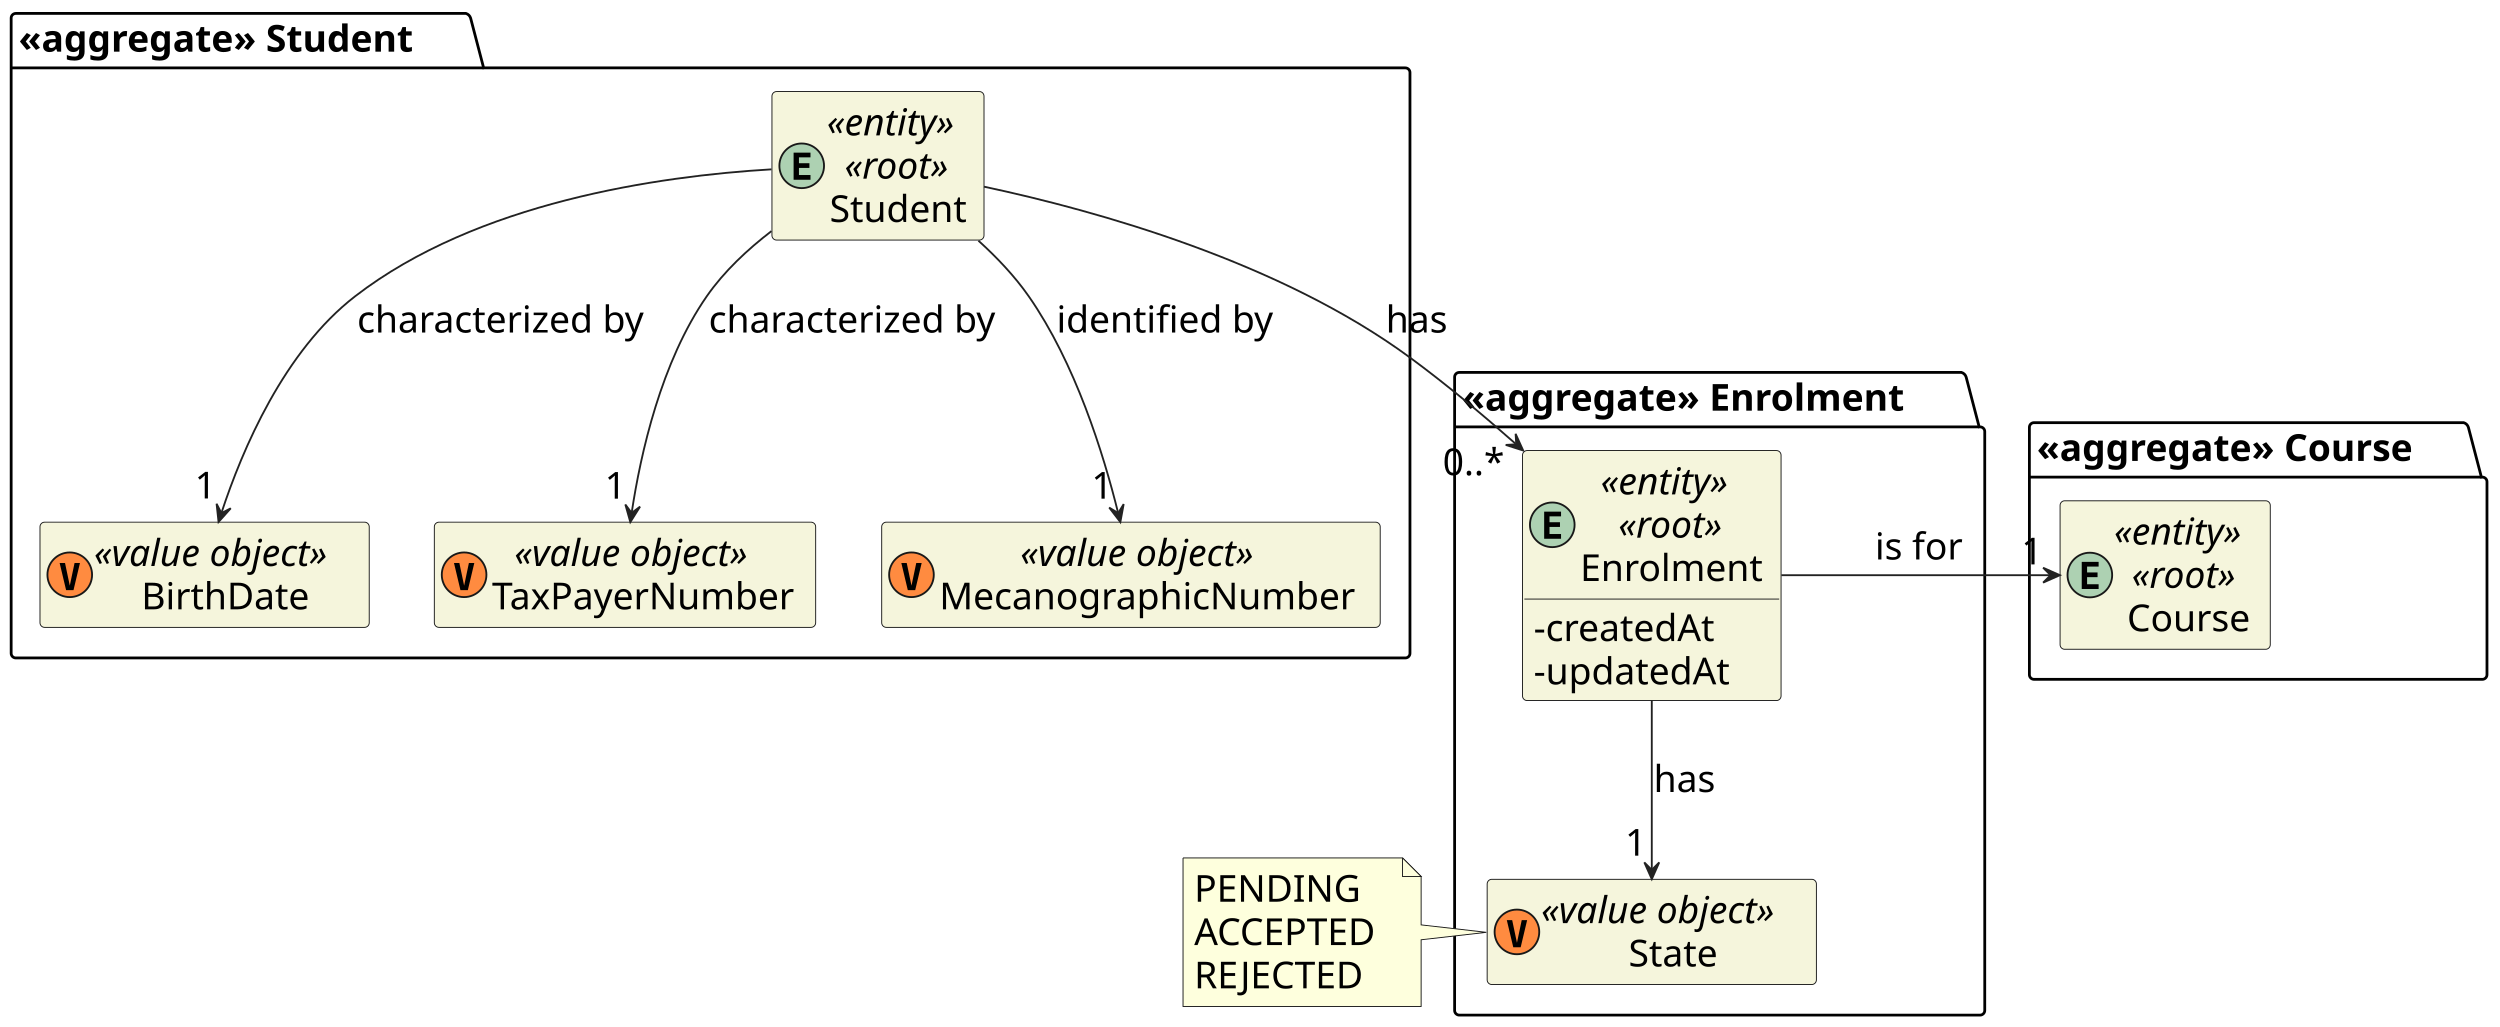
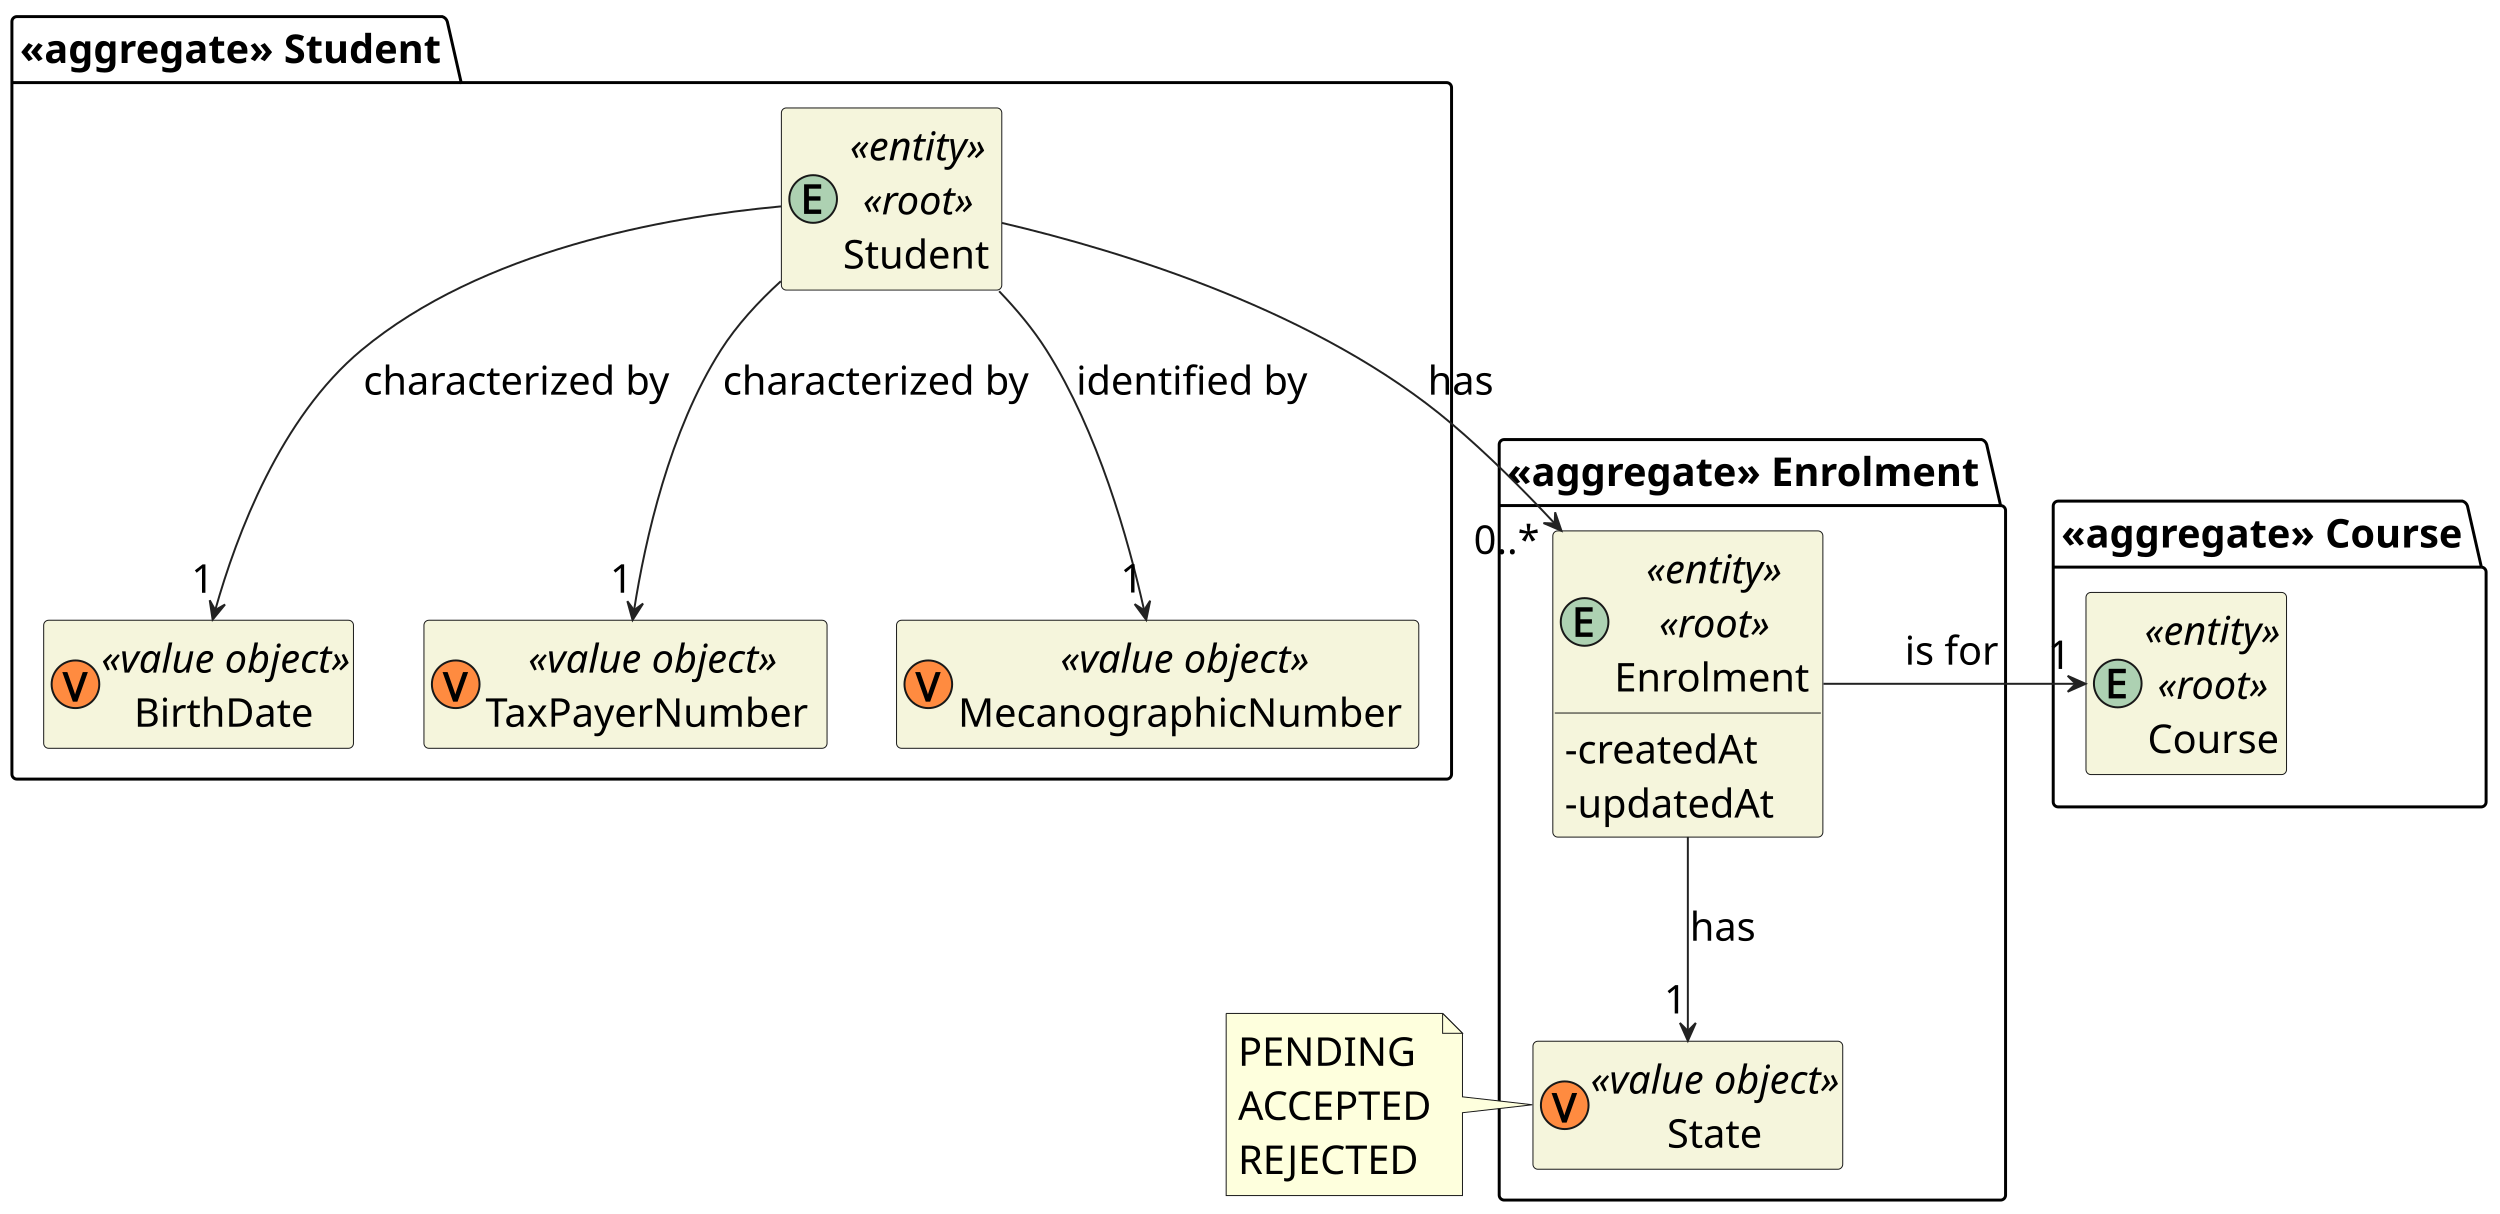
- <svg xmlns="http://www.w3.org/2000/svg" contentStyleType="text/css" height="552px" preserveAspectRatio="none" style="width:1344px;height:552px;background:#FFFFFF;" version="1.1" viewBox="0 0 1344 552" width="1344px" zoomAndPan="magnify">
+ <svg xmlns="http://www.w3.org/2000/svg" contentStyleType="text/css" height="611px" preserveAspectRatio="none" style="width:1259px;height:611px;background:#FFFFFF;" version="1.1" viewBox="0 0 1259 611" width="1259px" zoomAndPan="magnify">
  <defs />
  <g>
    <g id="cluster_&lt;&lt;aggregate&gt;&gt; Enrolment">
-       <path d="M784.5,200.217 L1054.5,200.217 A3.75,3.75 0 0 1 1057,202.717 L1064,229.498 L1064.5,229.498 A2.5,2.5 0 0 1 1067,231.998 L1067,543.217 A2.5,2.5 0 0 1 1064.5,545.717 L784.5,545.717 A2.5,2.5 0 0 1 782,543.217 L782,202.717 A2.5,2.5 0 0 1 784.5,200.217 " fill="none" style="stroke:#000000;stroke-width:1.5;" />
-       <line style="stroke:#000000;stroke-width:1.5;" x1="782" x2="1064" y1="229.498" y2="229.498" />
-       <text fill="#000000" font-family="sans-serif" font-size="20" font-weight="bold" lengthAdjust="spacing" textLength="269" x="786" y="220.781">«aggregate» Enrolment</text>
+       <path d="M757.5,221.36 L998,221.36 A3.75,3.75 0 0 1 1000.5,223.86 L1007.5,254.6 L1007.5,254.6 A2.5,2.5 0 0 1 1010,257.1 L1010,601.86 A2.5,2.5 0 0 1 1007.5,604.36 L757.5,604.36 A2.5,2.5 0 0 1 755,601.86 L755,223.86 A2.5,2.5 0 0 1 757.5,221.36 " fill="none" style="stroke:#000000;stroke-width:1.5;" />
+       <line style="stroke:#000000;stroke-width:1.5;" x1="755" x2="1007.5" y1="254.6" y2="254.6" />
+       <text fill="#000000" font-family="sans-serif" font-size="20" font-weight="bold" lengthAdjust="spacing" textLength="239.5" x="759" y="244.74">«aggregate» Enrolment</text>
    </g>
    <g id="cluster_&lt;&lt;aggregate&gt;&gt; Student">
-       <path d="M8.5,7.217 L250.5,7.217 A3.75,3.75 0 0 1 253,9.717 L260,36.498 L755.5,36.498 A2.5,2.5 0 0 1 758,38.998 L758,351.217 A2.5,2.5 0 0 1 755.5,353.717 L8.5,353.717 A2.5,2.5 0 0 1 6,351.217 L6,9.717 A2.5,2.5 0 0 1 8.5,7.217 " fill="none" style="stroke:#000000;stroke-width:1.5;" />
-       <line style="stroke:#000000;stroke-width:1.5;" x1="6" x2="260" y1="36.498" y2="36.498" />
-       <text fill="#000000" font-family="sans-serif" font-size="20" font-weight="bold" lengthAdjust="spacing" textLength="241" x="10" y="27.781">«aggregate» Student</text>
+       <path d="M8.5,8.36 L222.75,8.36 A3.75,3.75 0 0 1 225.25,10.86 L232.25,41.6 L728.5,41.6 A2.5,2.5 0 0 1 731,44.1 L731,389.86 A2.5,2.5 0 0 1 728.5,392.36 L8.5,392.36 A2.5,2.5 0 0 1 6,389.86 L6,10.86 A2.5,2.5 0 0 1 8.5,8.36 " fill="none" style="stroke:#000000;stroke-width:1.5;" />
+       <line style="stroke:#000000;stroke-width:1.5;" x1="6" x2="232.25" y1="41.6" y2="41.6" />
+       <text fill="#000000" font-family="sans-serif" font-size="20" font-weight="bold" lengthAdjust="spacing" textLength="213.25" x="10" y="31.74">«aggregate» Student</text>
    </g>
    <g id="cluster_&lt;&lt;aggregate&gt;&gt; Course">
-       <path d="M1093.5,227.217 L1324.5,227.217 A3.75,3.75 0 0 1 1327,229.717 L1334,256.498 L1334.5,256.498 A2.5,2.5 0 0 1 1337,258.998 L1337,362.717 A2.5,2.5 0 0 1 1334.5,365.217 L1093.5,365.217 A2.5,2.5 0 0 1 1091,362.717 L1091,229.717 A2.5,2.5 0 0 1 1093.5,227.217 " fill="none" style="stroke:#000000;stroke-width:1.5;" />
-       <line style="stroke:#000000;stroke-width:1.5;" x1="1091" x2="1334" y1="256.498" y2="256.498" />
-       <text fill="#000000" font-family="sans-serif" font-size="20" font-weight="bold" lengthAdjust="spacing" textLength="230" x="1095" y="247.781">«aggregate» Course</text>
+       <path d="M1036.5,252.36 L1240.125,252.36 A3.75,3.75 0 0 1 1242.625,254.86 L1249.625,285.6 L1249.5,285.6 A2.5,2.5 0 0 1 1252,288.1 L1252,403.86 A2.5,2.5 0 0 1 1249.5,406.36 L1036.5,406.36 A2.5,2.5 0 0 1 1034,403.86 L1034,254.86 A2.5,2.5 0 0 1 1036.5,252.36 " fill="none" style="stroke:#000000;stroke-width:1.5;" />
+       <line style="stroke:#000000;stroke-width:1.5;" x1="1034" x2="1249.625" y1="285.6" y2="285.6" />
+       <text fill="#000000" font-family="sans-serif" font-size="20" font-weight="bold" lengthAdjust="spacing" textLength="202.625" x="1038" y="275.74">«aggregate» Course</text>
    </g>
    <g id="elem_Enrolment">
-       <rect codeLine="35" fill="#F5F5DC" height="134.406" id="Enrolment" rx="2.5" ry="2.5" style="stroke:#181818;stroke-width:0.5;" width="139" x="818.5" y="242.217" />
-       <ellipse cx="834.5" cy="282.139" fill="#ADD1B2" rx="12" ry="12" style="stroke:#181818;stroke-width:1.0;" />
-       <path d="M839.219,289.639 L830.141,289.639 L830.141,275.06 L839.219,275.06 L839.219,277.592 L833.016,277.592 L833.016,280.748 L838.641,280.748 L838.641,283.279 L833.016,283.279 L833.016,287.092 L839.219,287.092 L839.219,289.639 Z " fill="#000000" />
-       <text fill="#000000" font-family="sans-serif" font-size="20" font-style="italic" lengthAdjust="spacing" textLength="83" x="860.5" y="265.781">«entity»</text>
-       <text fill="#000000" font-family="sans-serif" font-size="20" font-style="italic" lengthAdjust="spacing" textLength="64" x="870" y="289.062">«root»</text>
-       <text fill="#000000" font-family="sans-serif" font-size="20" lengthAdjust="spacing" textLength="105" x="849.5" y="312.344">Enrolment</text>
-       <line style="stroke:#181818;stroke-width:0.5;" x1="819.5" x2="956.5" y1="322.06" y2="322.06" />
-       <text fill="#000000" font-family="sans-serif" font-size="20" lengthAdjust="spacing" textLength="105" x="824.5" y="344.625">-createdAt</text>
-       <text fill="#000000" font-family="sans-serif" font-size="20" lengthAdjust="spacing" textLength="113" x="824.5" y="367.906">-updatedAt</text>
+       <rect codeLine="35" fill="#F5F5DC" height="154.2" id="Enrolment" rx="2.5" ry="2.5" style="stroke:#181818;stroke-width:0.5;" width="136" x="782" y="267.36" />
+       <ellipse cx="798" cy="313.22" fill="#ADD1B2" rx="12" ry="12" style="stroke:#181818;stroke-width:1.0;" />
+       <path d="M802.047,320.72 L793.438,320.72 L793.438,305.814 L802.047,305.814 L802.047,308.017 L795.859,308.017 L795.859,311.861 L801.688,311.861 L801.688,314.033 L795.859,314.033 L795.859,318.517 L802.047,318.517 L802.047,320.72 Z " fill="#000000" />
+       <text fill="#000000" font-family="sans-serif" font-size="20" font-style="italic" lengthAdjust="spacing" textLength="70" x="829" y="293.74">«entity»</text>
+       <text fill="#000000" font-family="sans-serif" font-size="20" font-style="italic" lengthAdjust="spacing" textLength="57" x="835.5" y="320.98">«root»</text>
+       <text fill="#000000" font-family="sans-serif" font-size="20" lengthAdjust="spacing" textLength="102" x="813" y="348.22">Enrolment</text>
+       <line style="stroke:#181818;stroke-width:0.5;" x1="783" x2="917" y1="359.08" y2="359.08" />
+       <text fill="#000000" font-family="sans-serif" font-size="20" lengthAdjust="spacing" textLength="100" x="788" y="384.46">-createdAt</text>
+       <text fill="#000000" font-family="sans-serif" font-size="20" lengthAdjust="spacing" textLength="110" x="788" y="411.7">-updatedAt</text>
    </g>
    <g id="elem_State">
-       <rect codeLine="56" fill="#F5F5DC" height="56.562" id="State" rx="2.5" ry="2.5" style="stroke:#181818;stroke-width:0.5;" width="177" x="799.5" y="472.717" />
-       <ellipse cx="815.5" cy="500.998" fill="#FF8B40" rx="12" ry="12" style="stroke:#181818;stroke-width:1.0;" />
-       <path d="M815.516,506.842 L818.078,494.67 L820.984,494.67 L817.516,509.248 L813.531,509.248 L810.062,494.67 L812.953,494.67 L815.516,506.842 Z " fill="#000000" />
-       <text fill="#000000" font-family="sans-serif" font-size="20" font-style="italic" lengthAdjust="spacing" textLength="147" x="828.5" y="496.281">«value object»</text>
-       <text fill="#000000" font-family="sans-serif" font-size="20" lengthAdjust="spacing" textLength="53" x="875.5" y="519.562">State</text>
+       <rect codeLine="56" fill="#F5F5DC" height="64.48" id="State" rx="2.5" ry="2.5" style="stroke:#181818;stroke-width:0.5;" width="156" x="772" y="524.36" />
+       <ellipse cx="788" cy="556.6" fill="#FF8B40" rx="12" ry="12" style="stroke:#181818;stroke-width:1.0;" />
+       <path d="M794.25,550.444 L788.938,565.35 L786.688,565.35 L781.375,550.444 L783.906,550.444 L787.203,559.803 Q787.422,560.397 787.578,560.944 Q787.75,561.491 787.875,561.991 Q788.016,562.475 787.812,562.522 Q787.594,562.491 787.734,561.975 Q787.875,561.459 788.047,560.928 Q788.219,560.381 788.422,559.772 L791.688,550.444 L794.25,550.444 Z " fill="#000000" />
+       <text fill="#000000" font-family="sans-serif" font-size="20" font-style="italic" lengthAdjust="spacing" textLength="126" x="801" y="550.74">«value object»</text>
+       <text fill="#000000" font-family="sans-serif" font-size="20" lengthAdjust="spacing" textLength="49" x="839.5" y="577.98">State</text>
    </g>
    <g id="elem_Student">
-       <rect codeLine="45" fill="#F5F5DC" height="79.844" id="Student" rx="2.5" ry="2.5" style="stroke:#181818;stroke-width:0.5;" width="114" x="415" y="49.217" />
-       <ellipse cx="431" cy="89.139" fill="#ADD1B2" rx="12" ry="12" style="stroke:#181818;stroke-width:1.0;" />
-       <path d="M435.719,96.639 L426.641,96.639 L426.641,82.061 L435.719,82.061 L435.719,84.592 L429.516,84.592 L429.516,87.748 L435.141,87.748 L435.141,90.279 L429.516,90.279 L429.516,94.092 L435.719,94.092 L435.719,96.639 Z " fill="#000000" />
-       <text fill="#000000" font-family="sans-serif" font-size="20" font-style="italic" lengthAdjust="spacing" textLength="83" x="444.5" y="72.781">«entity»</text>
-       <text fill="#000000" font-family="sans-serif" font-size="20" font-style="italic" lengthAdjust="spacing" textLength="64" x="454" y="96.062">«root»</text>
-       <text fill="#000000" font-family="sans-serif" font-size="20" lengthAdjust="spacing" textLength="80" x="446" y="119.344">Student</text>
+       <rect codeLine="45" fill="#F5F5DC" height="91.72" id="Student" rx="2.5" ry="2.5" style="stroke:#181818;stroke-width:0.5;" width="111" x="393.5" y="54.36" />
+       <ellipse cx="409.5" cy="100.22" fill="#ADD1B2" rx="12" ry="12" style="stroke:#181818;stroke-width:1.0;" />
+       <path d="M413.547,107.72 L404.938,107.72 L404.938,92.814 L413.547,92.814 L413.547,95.017 L407.359,95.017 L407.359,98.861 L413.188,98.861 L413.188,101.032 L407.359,101.032 L407.359,105.517 L413.547,105.517 L413.547,107.72 Z " fill="#000000" />
+       <text fill="#000000" font-family="sans-serif" font-size="20" font-style="italic" lengthAdjust="spacing" textLength="70" x="428" y="80.74">«entity»</text>
+       <text fill="#000000" font-family="sans-serif" font-size="20" font-style="italic" lengthAdjust="spacing" textLength="57" x="434.5" y="107.98">«root»</text>
+       <text fill="#000000" font-family="sans-serif" font-size="20" lengthAdjust="spacing" textLength="77" x="424.5" y="135.22">Student</text>
    </g>
    <g id="elem_BirthDate">
-       <rect codeLine="68" fill="#F5F5DC" height="56.562" id="BirthDate" rx="2.5" ry="2.5" style="stroke:#181818;stroke-width:0.5;" width="177" x="21.5" y="280.717" />
-       <ellipse cx="37.5" cy="308.998" fill="#FF8B40" rx="12" ry="12" style="stroke:#181818;stroke-width:1.0;" />
-       <path d="M37.516,314.842 L40.078,302.67 L42.984,302.67 L39.516,317.248 L35.531,317.248 L32.062,302.67 L34.953,302.67 L37.516,314.842 Z " fill="#000000" />
-       <text fill="#000000" font-family="sans-serif" font-size="20" font-style="italic" lengthAdjust="spacing" textLength="147" x="50.5" y="304.281">«value object»</text>
-       <text fill="#000000" font-family="sans-serif" font-size="20" lengthAdjust="spacing" textLength="96" x="76" y="327.562">BirthDate</text>
+       <rect codeLine="68" fill="#F5F5DC" height="64.48" id="BirthDate" rx="2.5" ry="2.5" style="stroke:#181818;stroke-width:0.5;" width="156" x="22" y="312.36" />
+       <ellipse cx="38" cy="344.6" fill="#FF8B40" rx="12" ry="12" style="stroke:#181818;stroke-width:1.0;" />
+       <path d="M44.25,338.444 L38.938,353.35 L36.688,353.35 L31.375,338.444 L33.906,338.444 L37.203,347.803 Q37.422,348.397 37.578,348.944 Q37.75,349.491 37.875,349.991 Q38.016,350.475 37.812,350.522 Q37.594,350.491 37.734,349.975 Q37.875,349.459 38.047,348.928 Q38.219,348.381 38.422,347.772 L41.688,338.444 L44.25,338.444 Z " fill="#000000" />
+       <text fill="#000000" font-family="sans-serif" font-size="20" font-style="italic" lengthAdjust="spacing" textLength="126" x="51" y="338.74">«value object»</text>
+       <text fill="#000000" font-family="sans-serif" font-size="20" lengthAdjust="spacing" textLength="93" x="67.5" y="365.98">BirthDate</text>
    </g>
    <g id="elem_TaxPayerNumber">
-       <rect codeLine="69" fill="#F5F5DC" height="56.562" id="TaxPayerNumber" rx="2.5" ry="2.5" style="stroke:#181818;stroke-width:0.5;" width="205" x="233.5" y="280.717" />
-       <ellipse cx="249.5" cy="308.998" fill="#FF8B40" rx="12" ry="12" style="stroke:#181818;stroke-width:1.0;" />
-       <path d="M249.516,314.842 L252.078,302.67 L254.984,302.67 L251.516,317.248 L247.531,317.248 L244.062,302.67 L246.953,302.67 L249.516,314.842 Z " fill="#000000" />
-       <text fill="#000000" font-family="sans-serif" font-size="20" font-style="italic" lengthAdjust="spacing" textLength="147" x="276.5" y="304.281">«value object»</text>
-       <text fill="#000000" font-family="sans-serif" font-size="20" lengthAdjust="spacing" textLength="171" x="264.5" y="327.562">TaxPayerNumber</text>
+       <rect codeLine="69" fill="#F5F5DC" height="64.48" id="TaxPayerNumber" rx="2.5" ry="2.5" style="stroke:#181818;stroke-width:0.5;" width="203" x="213.5" y="312.36" />
+       <ellipse cx="229.5" cy="344.6" fill="#FF8B40" rx="12" ry="12" style="stroke:#181818;stroke-width:1.0;" />
+       <path d="M235.75,338.444 L230.438,353.35 L228.188,353.35 L222.875,338.444 L225.406,338.444 L228.703,347.803 Q228.922,348.397 229.078,348.944 Q229.25,349.491 229.375,349.991 Q229.516,350.475 229.312,350.522 Q229.094,350.491 229.234,349.975 Q229.375,349.459 229.547,348.928 Q229.719,348.381 229.922,347.772 L233.188,338.444 L235.75,338.444 Z " fill="#000000" />
+       <text fill="#000000" font-family="sans-serif" font-size="20" font-style="italic" lengthAdjust="spacing" textLength="126" x="266" y="338.74">«value object»</text>
+       <text fill="#000000" font-family="sans-serif" font-size="20" lengthAdjust="spacing" textLength="169" x="244.5" y="365.98">TaxPayerNumber</text>
    </g>
    <g id="elem_MecanographicNumber">
-       <rect codeLine="70" fill="#F5F5DC" height="56.562" id="MecanographicNumber" rx="2.5" ry="2.5" style="stroke:#181818;stroke-width:0.5;" width="268" x="474" y="280.717" />
-       <ellipse cx="490" cy="308.998" fill="#FF8B40" rx="12" ry="12" style="stroke:#181818;stroke-width:1.0;" />
-       <path d="M490.016,314.842 L492.578,302.67 L495.484,302.67 L492.016,317.248 L488.031,317.248 L484.562,302.67 L487.453,302.67 L490.016,314.842 Z " fill="#000000" />
-       <text fill="#000000" font-family="sans-serif" font-size="20" font-style="italic" lengthAdjust="spacing" textLength="147" x="548.5" y="304.281">«value object»</text>
-       <text fill="#000000" font-family="sans-serif" font-size="20" lengthAdjust="spacing" textLength="234" x="505" y="327.562">MecanographicNumber</text>
+       <rect codeLine="70" fill="#F5F5DC" height="64.48" id="MecanographicNumber" rx="2.5" ry="2.5" style="stroke:#181818;stroke-width:0.5;" width="263" x="451.5" y="312.36" />
+       <ellipse cx="467.5" cy="344.6" fill="#FF8B40" rx="12" ry="12" style="stroke:#181818;stroke-width:1.0;" />
+       <path d="M473.75,338.444 L468.438,353.35 L466.188,353.35 L460.875,338.444 L463.406,338.444 L466.703,347.803 Q466.922,348.397 467.078,348.944 Q467.25,349.491 467.375,349.991 Q467.516,350.475 467.312,350.522 Q467.094,350.491 467.234,349.975 Q467.375,349.459 467.547,348.928 Q467.719,348.381 467.922,347.772 L471.188,338.444 L473.75,338.444 Z " fill="#000000" />
+       <text fill="#000000" font-family="sans-serif" font-size="20" font-style="italic" lengthAdjust="spacing" textLength="126" x="534" y="338.74">«value object»</text>
+       <text fill="#000000" font-family="sans-serif" font-size="20" lengthAdjust="spacing" textLength="229" x="482.5" y="365.98">MecanographicNumber</text>
    </g>
    <g id="elem_Course">
-       <rect codeLine="53" fill="#F5F5DC" height="79.844" id="Course" rx="2.5" ry="2.5" style="stroke:#181818;stroke-width:0.5;" width="113" x="1107.5" y="269.217" />
-       <ellipse cx="1123.5" cy="309.139" fill="#ADD1B2" rx="12" ry="12" style="stroke:#181818;stroke-width:1.0;" />
-       <path d="M1128.219,316.639 L1119.141,316.639 L1119.141,302.06 L1128.219,302.06 L1128.219,304.592 L1122.016,304.592 L1122.016,307.748 L1127.641,307.748 L1127.641,310.279 L1122.016,310.279 L1122.016,314.092 L1128.219,314.092 L1128.219,316.639 Z " fill="#000000" />
-       <text fill="#000000" font-family="sans-serif" font-size="20" font-style="italic" lengthAdjust="spacing" textLength="83" x="1136.5" y="292.781">«entity»</text>
-       <text fill="#000000" font-family="sans-serif" font-size="20" font-style="italic" lengthAdjust="spacing" textLength="64" x="1146" y="316.062">«root»</text>
-       <text fill="#000000" font-family="sans-serif" font-size="20" lengthAdjust="spacing" textLength="69" x="1143.5" y="339.344">Course</text>
+       <rect codeLine="53" fill="#F5F5DC" height="91.72" id="Course" rx="2.5" ry="2.5" style="stroke:#181818;stroke-width:0.5;" width="101" x="1050.5" y="298.36" />
+       <ellipse cx="1066.5" cy="344.22" fill="#ADD1B2" rx="12" ry="12" style="stroke:#181818;stroke-width:1.0;" />
+       <path d="M1070.547,351.72 L1061.938,351.72 L1061.938,336.814 L1070.547,336.814 L1070.547,339.017 L1064.359,339.017 L1064.359,342.861 L1070.188,342.861 L1070.188,345.033 L1064.359,345.033 L1064.359,349.517 L1070.547,349.517 L1070.547,351.72 Z " fill="#000000" />
+       <text fill="#000000" font-family="sans-serif" font-size="20" font-style="italic" lengthAdjust="spacing" textLength="70" x="1080" y="324.74">«entity»</text>
+       <text fill="#000000" font-family="sans-serif" font-size="20" font-style="italic" lengthAdjust="spacing" textLength="57" x="1086.5" y="351.98">«root»</text>
+       <text fill="#000000" font-family="sans-serif" font-size="20" lengthAdjust="spacing" textLength="67" x="1081.5" y="379.22">Course</text>
    </g>
    <g id="elem_GMN12">
-       <path d="M636,461.217 L636,541.061 A0,0 0 0 0 636,541.061 L764,541.061 A0,0 0 0 0 764,541.061 L764,505.217 L799.06,501.217 L764,497.217 L764,471.217 L754,461.217 L636,461.217 A0,0 0 0 0 636,461.217 " fill="#FEFFDD" style="stroke:#181818;stroke-width:0.5;" />
-       <path d="M754,461.217 L754,471.217 L764,471.217 L754,461.217 " fill="#FEFFDD" style="stroke:#181818;stroke-width:0.5;" />
-       <text fill="#000000" font-family="sans-serif" font-size="20" lengthAdjust="spacing" textLength="92" x="642" y="484.781">PENDING</text>
-       <text fill="#000000" font-family="sans-serif" font-size="20" lengthAdjust="spacing" textLength="107" x="642" y="508.062">ACCEPTED</text>
-       <text fill="#000000" font-family="sans-serif" font-size="20" lengthAdjust="spacing" textLength="100" x="642" y="531.344">REJECTED</text>
+       <path d="M617.5,510.36 L617.5,602.08 A0,0 0 0 0 617.5,602.08 L736.5,602.08 A0,0 0 0 0 736.5,602.08 L736.5,560.36 L771.74,556.36 L736.5,552.36 L736.5,520.36 L726.5,510.36 L617.5,510.36 A0,0 0 0 0 617.5,510.36 " fill="#FEFFDD" style="stroke:#181818;stroke-width:0.5;" />
+       <path d="M726.5,510.36 L726.5,520.36 L736.5,520.36 L726.5,510.36 " fill="#FEFFDD" style="stroke:#181818;stroke-width:0.5;" />
+       <text fill="#000000" font-family="sans-serif" font-size="20" lengthAdjust="spacing" textLength="90" x="623.5" y="536.74">PENDING</text>
+       <text fill="#000000" font-family="sans-serif" font-size="20" lengthAdjust="spacing" textLength="98" x="623.5" y="563.98">ACCEPTED</text>
+       <text fill="#000000" font-family="sans-serif" font-size="20" lengthAdjust="spacing" textLength="90" x="623.5" y="591.22">REJECTED</text>
    </g>
    <g id="link_Enrolment_State">
-       <path codeLine="63" d="M888,376.407 C888,407.197 888,442.457 888,467.447 " fill="none" id="Enrolment-to-State" style="stroke:#222222;stroke-width:1.0;" />
-       <polygon fill="#222222" points="888,472.627,892,463.627,888,467.627,884,463.627,888,472.627" style="stroke:#222222;stroke-width:1.0;" />
-       <text fill="#000000" font-family="sans-serif" font-size="20" lengthAdjust="spacing" textLength="35" x="889" y="425.781">has</text>
-       <text fill="#000000" font-family="sans-serif" font-size="20" lengthAdjust="spacing" textLength="13" x="873.659" y="459.997">1</text>
+       <path codeLine="63" d="M850,421.47 C850,454.7 850,492.12 850,518.94 " fill="none" id="Enrolment-to-State" style="stroke:#222222;stroke-width:1.0;" />
+       <polygon fill="#222222" points="850,524.16,854,515.16,850,519.16,846,515.16,850,524.16" style="stroke:#222222;stroke-width:1.0;" />
+       <text fill="#000000" font-family="sans-serif" font-size="20" lengthAdjust="spacing" textLength="34" x="851" y="473.74">has</text>
+       <text fill="#000000" font-family="sans-serif" font-size="20" lengthAdjust="spacing" textLength="11" x="838.02" y="510.378">1</text>
    </g>
    <g id="link_Student_Enrolment">
-       <path codeLine="65" d="M529,100.357 C590.28,113.437 688.27,140.897 758,192.217 C777.14,206.307 796.77,222.667 814.8,238.587 " fill="none" id="Student-to-Enrolment" style="stroke:#222222;stroke-width:1.0;" />
-       <polygon fill="#222222" points="818.86,242.187,814.793,233.217,815.124,238.864,809.477,239.195,818.86,242.187" style="stroke:#222222;stroke-width:1.0;" />
-       <text fill="#000000" font-family="sans-serif" font-size="20" lengthAdjust="spacing" textLength="35" x="745" y="178.781">has</text>
-       <text fill="#000000" font-family="sans-serif" font-size="20" lengthAdjust="spacing" textLength="35" x="775.602" y="255.453">0..*</text>
+       <path codeLine="65" d="M504.59,112.27 C565.8,126.62 664.37,156.93 731,213.36 C748.8,228.43 766.55,246.06 782.71,263.38 " fill="none" id="Student-to-Enrolment" style="stroke:#222222;stroke-width:1.0;" />
+       <polygon fill="#222222" points="786.34,267.3,783.16,257.979,782.943,263.632,777.29,263.414,786.34,267.3" style="stroke:#222222;stroke-width:1.0;" />
+       <text fill="#000000" font-family="sans-serif" font-size="20" lengthAdjust="spacing" textLength="34" x="719" y="198.74">has</text>
+       <text fill="#000000" font-family="sans-serif" font-size="20" lengthAdjust="spacing" textLength="32" x="742.142" y="278.95">0..*</text>
    </g>
    <g id="link_Enrolment_Course">
-       <path codeLine="66" d="M957.65,309.217 C1002.15,309.217 1059.34,309.217 1102.22,309.217 " fill="none" id="Enrolment-to-Course" style="stroke:#222222;stroke-width:1.0;" />
-       <polygon fill="#222222" points="1107.38,309.217,1098.38,305.217,1102.38,309.217,1098.38,313.217,1107.38,309.217" style="stroke:#222222;stroke-width:1.0;" />
-       <text fill="#000000" font-family="sans-serif" font-size="20" lengthAdjust="spacing" textLength="49" x="1008" y="300.781">is for</text>
-       <text fill="#000000" font-family="sans-serif" font-size="20" lengthAdjust="spacing" textLength="13" x="1086.687" y="303.406">1</text>
+       <path codeLine="66" d="M918.26,344.36 C957.97,344.36 1007.41,344.36 1044.85,344.36 " fill="none" id="Enrolment-to-Course" style="stroke:#222222;stroke-width:1.0;" />
+       <polygon fill="#222222" points="1050.28,344.36,1041.28,340.36,1045.28,344.36,1041.28,348.36,1050.28,344.36" style="stroke:#222222;stroke-width:1.0;" />
+       <text fill="#000000" font-family="sans-serif" font-size="20" lengthAdjust="spacing" textLength="50" x="959.25" y="334.74">is for</text>
+       <text fill="#000000" font-family="sans-serif" font-size="20" lengthAdjust="spacing" textLength="11" x="1031.374" y="336.878">1</text>
    </g>
    <g id="link_Student_BirthDate">
-       <path codeLine="72" d="M414.77,91.037 C353.51,94.697 256.34,108.837 191,159.217 C152.77,188.687 130.29,241.517 119.06,275.707 " fill="none" id="Student-to-BirthDate" style="stroke:#222222;stroke-width:1.0;" />
-       <polygon fill="#222222" points="117.49,280.607,124.052,273.262,119.02,275.846,116.435,270.815,117.49,280.607" style="stroke:#222222;stroke-width:1.0;" />
-       <text fill="#000000" font-family="sans-serif" font-size="20" lengthAdjust="spacing" textLength="167" x="192" y="178.781">characterized by</text>
-       <text fill="#000000" font-family="sans-serif" font-size="20" lengthAdjust="spacing" textLength="13" x="104.694" y="267.973">1</text>
+       <path codeLine="72" d="M393.31,103.94 C334.64,109.38 242.51,126 182,176.36 C141.37,210.17 119.18,269 108.45,307.04 " fill="none" id="Student-to-BirthDate" style="stroke:#222222;stroke-width:1.0;" />
+       <polygon fill="#222222" points="107.08,312.04,113.33,304.428,108.41,307.22,105.618,302.3,107.08,312.04" style="stroke:#222222;stroke-width:1.0;" />
+       <text fill="#000000" font-family="sans-serif" font-size="20" lengthAdjust="spacing" textLength="158" x="183" y="198.74">characterized by</text>
+       <text fill="#000000" font-family="sans-serif" font-size="20" lengthAdjust="spacing" textLength="11" x="96.352" y="298.524">1</text>
    </g>
    <g id="link_Student_TaxPayerNumber">
-       <path codeLine="73" d="M414.74,124.247 C401.83,134.147 389.23,145.937 380,159.217 C355.46,194.537 344.42,243.677 339.58,275.707 " fill="none" id="Student-to-TaxPayerNumber" style="stroke:#222222;stroke-width:1.0;" />
-       <polygon fill="#222222" points="338.86,280.697,344.103,272.359,339.573,275.748,336.185,271.218,338.86,280.697" style="stroke:#222222;stroke-width:1.0;" />
-       <text fill="#000000" font-family="sans-serif" font-size="20" lengthAdjust="spacing" textLength="167" x="381" y="178.781">characterized by</text>
-       <text fill="#000000" font-family="sans-serif" font-size="20" lengthAdjust="spacing" textLength="13" x="325.109" y="268.081">1</text>
+       <path codeLine="73" d="M393.23,141.62 C381.95,151.89 371.08,163.66 363,176.36 C337.22,216.87 324.94,271.57 319.34,307.15 " fill="none" id="Student-to-TaxPayerNumber" style="stroke:#222222;stroke-width:1.0;" />
+       <polygon fill="#222222" points="318.56,312.25,323.853,303.944,319.303,307.305,315.942,302.755,318.56,312.25" style="stroke:#222222;stroke-width:1.0;" />
+       <text fill="#000000" font-family="sans-serif" font-size="20" lengthAdjust="spacing" textLength="158" x="364" y="198.74">characterized by</text>
+       <text fill="#000000" font-family="sans-serif" font-size="20" lengthAdjust="spacing" textLength="11" x="307.214" y="298.484">1</text>
    </g>
    <g id="link_Student_MecanographicNumber">
-       <path codeLine="74" d="M526,129.387 C535.92,138.367 545.49,148.467 553,159.217 C578.09,195.167 593.23,243.937 601.1,275.737 " fill="none" id="Student-to-MecanographicNumber" style="stroke:#222222;stroke-width:1.0;" />
-       <polygon fill="#222222" points="602.3,280.687,604.085,271.001,601.131,275.825,596.307,272.872,602.3,280.687" style="stroke:#222222;stroke-width:1.0;" />
-       <text fill="#000000" font-family="sans-serif" font-size="20" lengthAdjust="spacing" textLength="126" x="568" y="178.781">identified by</text>
-       <text fill="#000000" font-family="sans-serif" font-size="20" lengthAdjust="spacing" textLength="13" x="586.784" y="268.069">1</text>
+       <path codeLine="74" d="M503.16,146.66 C511.97,155.82 520.37,165.88 527,176.36 C552.95,217.37 568.25,271.71 576.13,307.09 " fill="none" id="Student-to-MecanographicNumber" style="stroke:#222222;stroke-width:1.0;" />
+       <polygon fill="#222222" points="577.24,312.17,579.219,302.522,576.169,307.286,571.405,304.236,577.24,312.17" style="stroke:#222222;stroke-width:1.0;" />
+       <text fill="#000000" font-family="sans-serif" font-size="20" lengthAdjust="spacing" textLength="123" x="542" y="198.74">identified by</text>
+       <text fill="#000000" font-family="sans-serif" font-size="20" lengthAdjust="spacing" textLength="11" x="564.234" y="298.39">1</text>
    </g>
  </g>
</svg>
